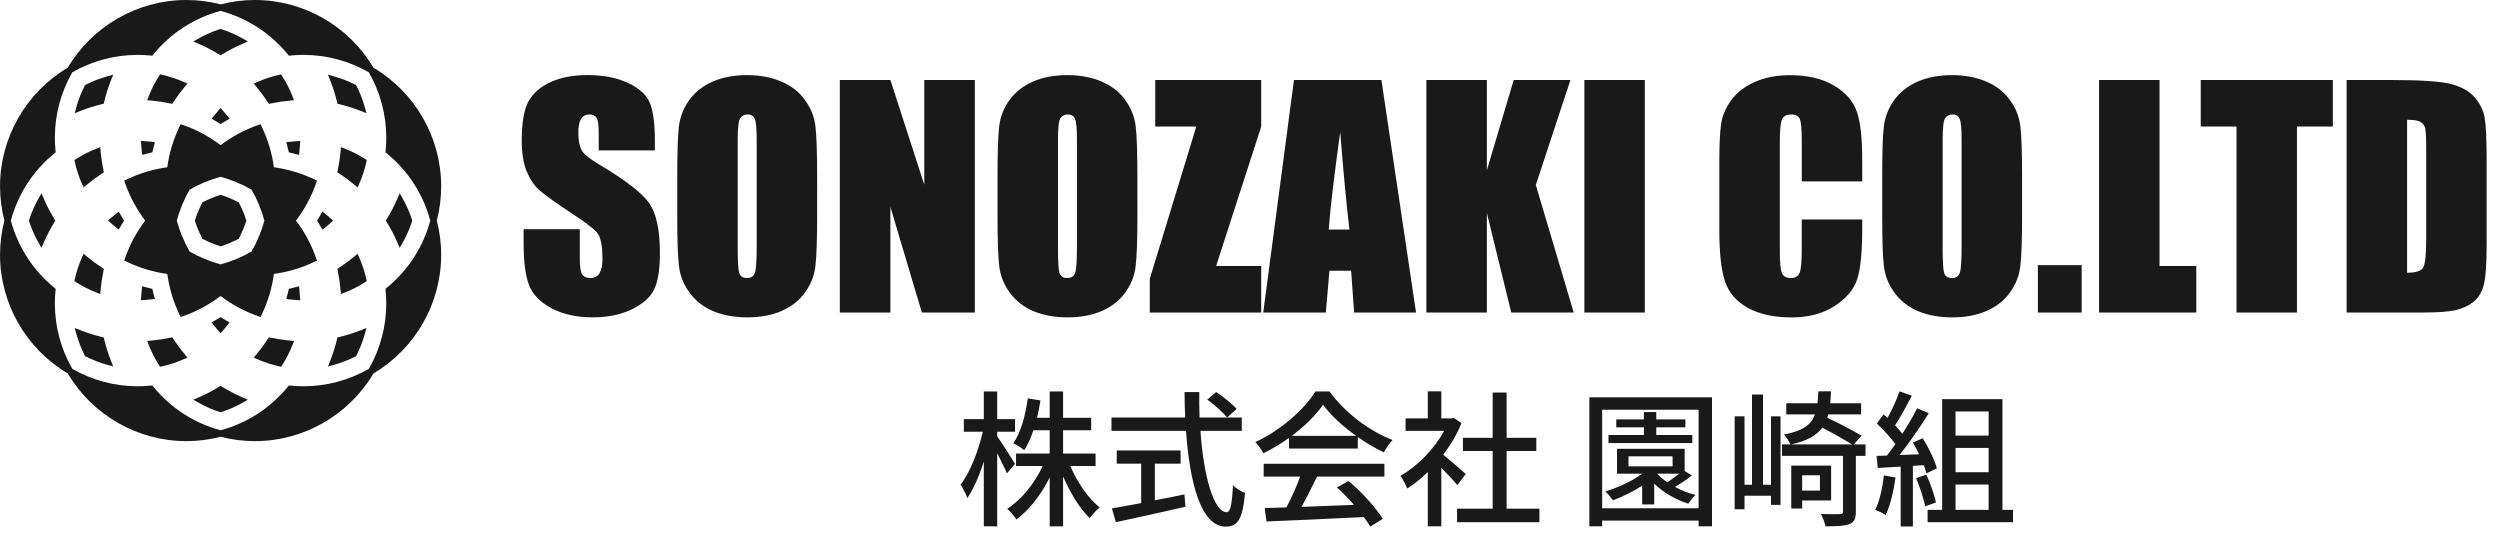
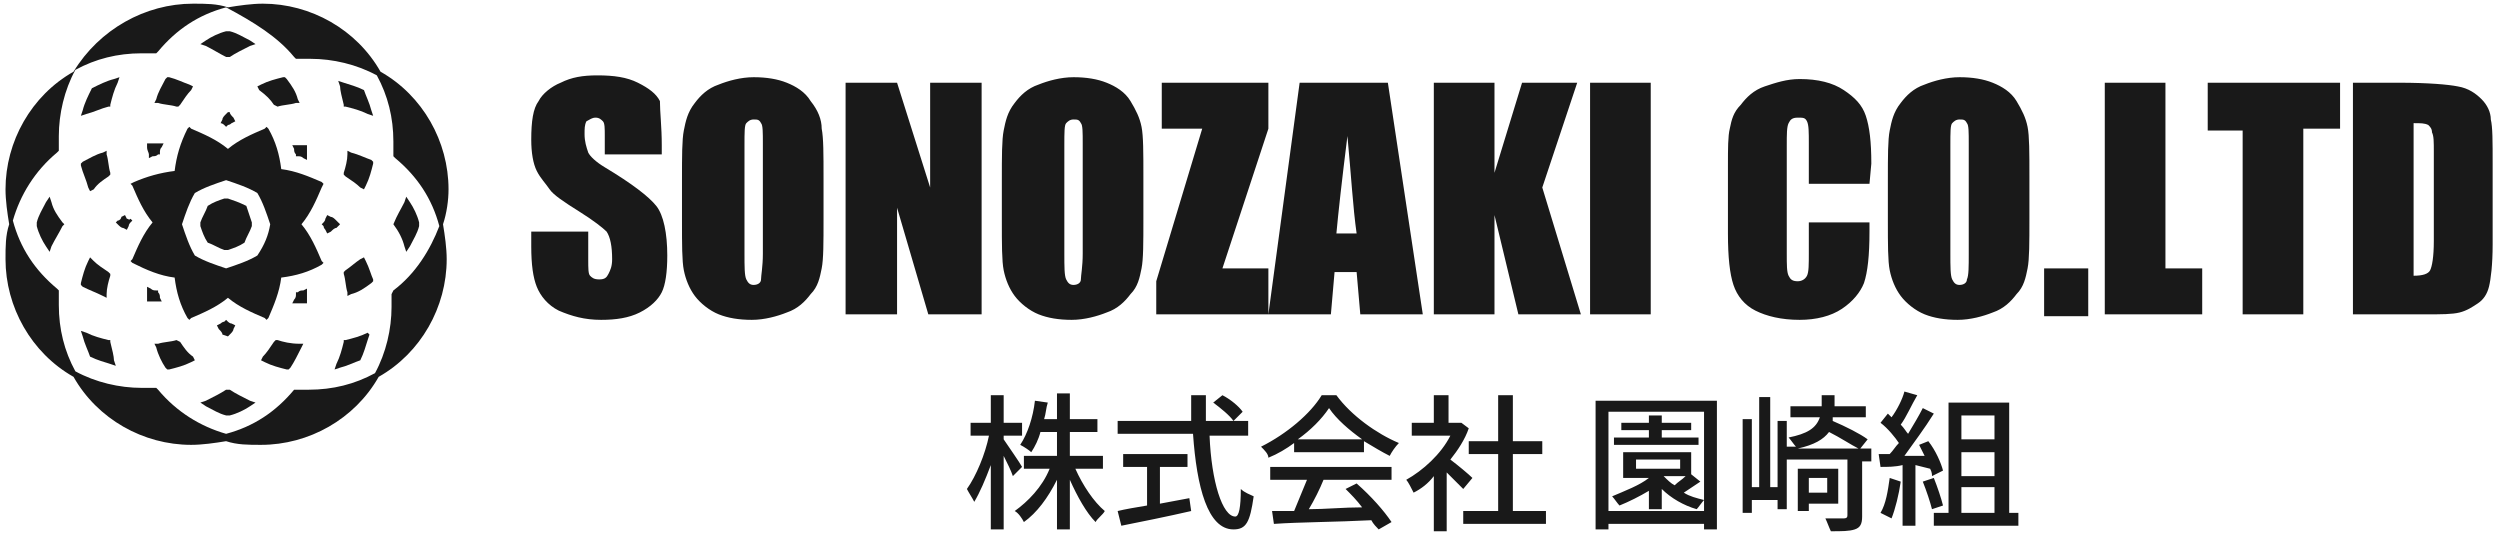
- <svg xmlns="http://www.w3.org/2000/svg" fill="none" height="29" viewBox="0 0 136 29" width="136">
-   <g fill="#191919">
-     <path d="m55.216 25.232c-.144-.24-.752-1.2-.968-1.496v-.248h.968v-.688h-.968v-1.504h-.728v1.504h-1.088v.688h1.032c-.232 1.032-.704 2.24-1.208 2.872.128.2.296.528.368.736.328-.48.648-1.208.896-1.992v3.528h.728v-3.976c.2.4.424.832.528 1.096zm4.384.12v-.68h-1.768v-1.264h1.528v-.68h-1.528v-1.432h-.728v1.432h-.688c.072-.304.136-.616.184-.944l-.688-.112c-.128.928-.376 1.848-.784 2.44.16.08.464.272.592.376.192-.296.36-.664.496-1.08h.888v1.264h-1.832v.68h1.448c-.44.952-1.168 1.848-1.928 2.328.16.136.384.392.496.576.704-.504 1.344-1.344 1.816-2.28v2.656h.728v-2.712c.384.888.912 1.752 1.448 2.272.128-.192.368-.448.544-.584-.616-.496-1.224-1.368-1.6-2.256zm3.224-.128h1.4v-.72h-3.472v.72h1.328v2.144c-.608.112-1.16.216-1.592.288l.216.752c1.024-.224 2.456-.536 3.784-.84l-.056-.672c-.536.112-1.08.224-1.608.32zm2.848-3.488c.392.28.856.696 1.08.976l.52-.464c-.232-.272-.72-.664-1.112-.92zm1.88 1.704v-.728h-2.296c-.016-.448-.024-.92-.016-1.384h-.8c0 .464.016.928.032 1.384h-4.008v.728h4.056c.2 2.88.832 5.208 2.152 5.208.664 0 .928-.392 1.056-1.832-.208-.072-.488-.248-.656-.424-.048 1.04-.144 1.472-.336 1.472-.696 0-1.256-1.904-1.432-4.424zm2.72.272c.712-.536 1.32-1.136 1.704-1.696.424.584 1.08 1.184 1.8 1.696zm-.152.688h3.744v-.624c.464.328.952.608 1.416.832.128-.224.296-.488.472-.672-1.248-.488-2.576-1.464-3.424-2.64h-.768c-.6.976-1.904 2.128-3.272 2.752.16.16.36.44.44.608.48-.232.952-.52 1.392-.832zm-1.376 1.528h1.984c-.192.536-.48 1.176-.744 1.672l-1.184.04.096.728c1.36-.056 3.392-.144 5.296-.24.144.192.264.368.352.52l.68-.424c-.368-.592-1.128-1.44-1.856-2.056l-.64.344c.312.28.632.616.928.952-.976.04-1.968.08-2.856.112.288-.512.584-1.112.848-1.648h3.664v-.696h-6.568zm10.992-.144c-.184-.168-.848-.744-1.224-1.048.4-.528.752-1.112.992-1.72l-.416-.28-.128.024h-.552v-1.472h-.736v1.472h-1.208v.68h2.096c-.544 1-1.464 1.928-2.376 2.448.112.144.296.496.368.688.376-.24.76-.544 1.12-.896v2.952h.736v-3.184c.328.328.688.712.872.944zm2.224 1.888v-3.136h1.616v-.72h-1.616v-2.464h-.76v2.464h-1.616v.72h1.616v3.136h-1.936v.736h4.48v-.736zm10.101-4.008h-1.96v-.416h1.584v-.432h-1.584v-.4h-.672v.4h-1.504v.432h1.504v.416h-1.928v.44h4.56zm-1.904 2.104h1.192c-.2.16-.432.328-.648.472-.208-.144-.4-.304-.544-.464zm-1.568-.944h2.4v.544h-2.4zm3.056.8v-1.208h-3.68v1.352h1.368c-.544.408-1.288.744-2 .968.128.112.328.36.416.48.528-.2 1.088-.472 1.584-.792v1.016h.656v-1.128c.496.48 1.184.88 1.856 1.088.088-.136.264-.368.392-.472-.384-.096-.768-.248-1.12-.44.296-.168.632-.392.92-.624zm-4.488 2.024v-5.36h5.248v5.36zm-.696-6.032v7.016h.696v-.312h5.248v.312h.728v-7.016zm9.88 4.752h-.432v-4.904h-.6v4.904h-.408v-3.72h-.536v5.056h.536v-.736h1.44v.496h.52v-4.816h-.52zm2.664-.512v.832h-.968v-.832zm.608 1.368v-1.896h-2.168v2.336h.592v-.44zm-2.176-3.048c.864-.192 1.376-.48 1.696-.912.568.296 1.224.664 1.608.912zm4.048 0h-.64l.424-.472c-.44-.272-1.232-.68-1.864-.976.016-.064.032-.12.048-.184h1.792v-.608h-1.68c.016-.2.032-.416.04-.648h-.688c-.008.24-.024.456-.048.648h-1.696v.608h1.56c-.208.576-.664.896-1.688 1.096.128.128.288.368.352.536h-.456v.624h3.32v3.016c0 .12-.04.152-.168.152-.136.008-.568.008-1.04-.008.104.184.216.472.256.672.616 0 1.032-.016 1.296-.12.272-.112.352-.304.352-.68v-3.032h.528zm1 1.688c-.08.688-.232 1.392-.472 1.872.152.056.448.192.568.28.248-.512.432-1.288.536-2.04zm2.168-.56c.064.168.112.32.144.448l.568-.272c-.112-.44-.44-1.12-.768-1.64l-.536.232c.12.2.232.416.336.64l-1.064.04c.536-.664 1.136-1.544 1.592-2.272l-.632-.272c-.208.416-.496.912-.808 1.392-.104-.144-.24-.304-.392-.464.288-.432.624-1.064.912-1.608l-.672-.24c-.144.432-.408 1.008-.656 1.448-.072-.064-.144-.128-.216-.192l-.36.496c.352.336.76.768 1.008 1.12-.16.224-.312.432-.464.624l-.56.016.064.656c.368-.024.792-.048 1.248-.072v3.256h.664v-3.296zm-.416.704c.2.488.416 1.12.488 1.536l.592-.208c-.088-.408-.304-1.032-.52-1.512zm2.144.352h1.8v1.376h-1.8zm1.8-3.976v1.312h-1.8v-1.312zm0 3.304h-1.8v-1.32h1.8zm.752 2.048v-6.024h-3.28v6.024h-.792v.672h4.648v-.672z" />
-     <path d="m35.625 8.18h-3.055v-.938c0-.438-.039-.716-.117-.836s-.208-.18-.391-.18c-.198 0-.349.081-.453.242-.099.161-.148.406-.148.734 0 .422.057.74.172.953.109.214.419.471.93.773 1.464.87 2.385 1.583 2.766 2.141s.57 1.456.57 2.695c0 .901-.107 1.565-.32 1.992-.208.427-.615.786-1.219 1.078-.604.286-1.307.43-2.109.43-.88 0-1.633-.167-2.258-.5-.62-.333-1.026-.758-1.219-1.273s-.289-1.247-.289-2.195v-.828h3.055v1.539c0 .474.042.779.125.914.088.135.242.203.461.203s.38-.086.484-.258c.109-.172.164-.427.164-.766 0-.745-.102-1.232-.305-1.461-.208-.229-.721-.612-1.539-1.148-.818-.542-1.359-.935-1.625-1.18s-.487-.583-.664-1.016c-.172-.432-.258-.984-.258-1.656 0-.969.122-1.677.367-2.125.25-.448.651-.797 1.203-1.047.552-.255 1.219-.383 2-.383.854 0 1.581.138 2.18.414.604.276 1.003.625 1.195 1.047.198.417.297 1.128.297 2.133zm8.828 3.578c0 1.271-.031 2.172-.094 2.703-.057.526-.245 1.008-.562 1.445-.312.438-.737.773-1.274 1.008-.536.234-1.161.351-1.875.351-.677 0-1.286-.109-1.828-.328-.536-.224-.969-.557-1.297-1-.328-.443-.523-.924-.586-1.445s-.094-1.432-.094-2.734v-2.164c0-1.271.029-2.169.086-2.695.062-.531.25-1.016.562-1.453.318-.438.745-.773 1.281-1.008.536-.234 1.161-.352 1.875-.352.677 0 1.284.112 1.82.336.542.219.977.549 1.305.992.328.443.523.924.586 1.445.062.521.094 1.432.094 2.734zm-3.289-4.156c0-.589-.034-.964-.102-1.125-.062-.167-.195-.25-.398-.25-.172 0-.305.068-.399.203-.088.13-.133.521-.133 1.172v5.906c0 .734.029 1.188.086 1.359.062.172.203.258.422.258.224 0 .367-.099.43-.297s.094-.669.094-1.414zm11.867-3.25v12.648h-2.883l-1.711-5.75v5.75h-2.75v-12.648h2.75l1.844 5.695v-5.695zm8.844 7.406c0 1.271-.031 2.172-.094 2.703-.057.526-.245 1.008-.562 1.445-.313.438-.737.773-1.274 1.008-.536.234-1.161.351-1.875.351-.677 0-1.286-.109-1.828-.328-.536-.224-.969-.557-1.297-1s-.523-.924-.586-1.445-.094-1.432-.094-2.734v-2.164c0-1.271.029-2.169.086-2.695.062-.531.25-1.016.562-1.453.318-.438.745-.773 1.281-1.008.536-.234 1.161-.352 1.875-.352.677 0 1.284.112 1.82.336.542.219.977.549 1.305.992s.523.924.586 1.445c.063.521.094 1.432.094 2.734zm-3.289-4.156c0-.589-.034-.964-.102-1.125-.062-.167-.195-.25-.399-.25-.172 0-.305.068-.398.203-.088.13-.133.521-.133 1.172v5.906c0 .734.029 1.188.086 1.359.062.172.203.258.422.258.224 0 .367-.099.43-.297s.094-.669.094-1.414zm10.024-3.25v2.531l-2.453 7.586h2.453v2.531h-6.062v-1.836l2.531-8.281h-2.234v-2.531zm6.539 0 1.883 12.648h-3.367l-.164-2.273h-1.18l-.195 2.273h-3.406l1.672-12.648zm-1.742 8.133c-.167-1.432-.333-3.201-.5-5.305-.333 2.417-.542 4.185-.625 5.305zm12.024-8.133-1.883 5.711 2.062 6.938h-3.398l-1.328-5.422v5.422h-3.289v-12.648h3.289v4.914l1.461-4.914zm4.047 0v12.648h-3.289v-12.648zm11.828 5.516h-3.289v-2.203c0-.641-.036-1.039-.109-1.195-.068-.161-.221-.242-.461-.242-.271 0-.443.096-.516.289-.073.193-.109.609-.109 1.25v5.875c0 .615.036 1.016.109 1.203.073.187.237.281.492.281.245 0 .404-.094.476-.281.078-.188.117-.628.117-1.32v-1.586h3.289v.492c0 1.307-.094 2.234-.282 2.781-.182.547-.591 1.026-1.226 1.438-.63.411-1.409.617-2.336.617-.964 0-1.758-.174-2.383-.523-.625-.349-1.039-.831-1.242-1.445-.203-.62-.305-1.55-.305-2.789v-3.695c0-.911.031-1.594.094-2.047.062-.458.247-.898.555-1.32.312-.422.742-.753 1.289-.992.552-.245 1.185-.367 1.898-.367.969 0 1.768.188 2.398.562.63.375 1.044.844 1.242 1.406.198.557.297 1.427.297 2.609zm8.695 1.891c0 1.271-.031 2.172-.094 2.703-.057.526-.245 1.008-.562 1.445-.313.438-.737.773-1.274 1.008-.536.234-1.161.351-1.875.351-.677 0-1.286-.109-1.828-.328-.536-.224-.969-.557-1.297-1s-.523-.924-.586-1.445c-.062-.521-.093-1.432-.093-2.734v-2.164c0-1.271.028-2.169.086-2.695.062-.531.25-1.016.562-1.453.318-.438.745-.773 1.281-1.008.537-.234 1.162-.352 1.875-.352.677 0 1.284.112 1.821.336.541.219.976.549 1.304.992s.524.924.586 1.445c.063.521.094 1.432.094 2.734zm-3.289-4.156c0-.589-.034-.964-.102-1.125-.062-.167-.195-.25-.398-.25-.172 0-.305.068-.399.203-.088.13-.132.521-.132 1.172v5.906c0 .734.028 1.188.086 1.359.062.172.203.258.422.258.223 0 .367-.099.429-.297.063-.198.094-.669.094-1.414zm6.531 6.82v2.578h-2.383v-2.578zm4.235-10.07v10.117h2v2.531h-5.289v-12.648zm9.429 0v2.531h-1.953v10.117h-3.289v-10.117h-1.945v-2.531zm.75 0h2.461c1.589 0 2.662.073 3.219.219.562.146.99.385 1.281.719.292.333.474.706.547 1.117.073.406.109 1.208.109 2.406v4.43c0 1.135-.054 1.896-.164 2.281-.104.38-.289.68-.554.898-.266.213-.594.365-.985.453-.39.083-.979.125-1.765.125h-4.149zm3.289 2.164v8.32c.474 0 .766-.094.875-.281.11-.193.164-.711.164-1.555v-4.914c0-.573-.018-.94-.054-1.102-.037-.161-.12-.279-.25-.352-.131-.078-.375-.117-.735-.117z" />
-     <path d="m11.91 2.956.09.056.09-.056c.345-.213.708-.403 1.079-.563l.316-.137-.3-.17c-.358-.203-.739-.37-1.132-.497l-.053-.017-.053.018c-.393.127-.774.295-1.132.497l-.3.17.316.137c.371.161.734.35 1.079.563z" />
-     <path d="m24 10.13c0-2.637-1.411-5.103-3.683-6.447-1.344-2.273-3.81-3.683-6.447-3.683-.631 0-1.26.08-1.869.237-.61-.157-1.238-.237-1.869-.237-2.637 0-5.103 1.411-6.447 3.683-2.273 1.344-3.683 3.81-3.683 6.447 0 .631.08 1.26.237 1.869-.157.61-.237 1.238-.237 1.869 0 2.637 1.411 5.103 3.683 6.447 1.344 2.273 3.81 3.683 6.447 3.683.631 0 1.26-.08 1.869-.237.61.157 1.238.237 1.869.237 2.637 0 5.103-1.411 6.447-3.683 2.273-1.344 3.683-3.81 3.683-6.447 0-.631-.08-1.26-.237-1.869.157-.61.237-1.238.237-1.869zm-2.96 5.526-.071.059.009.091c.023.237.035.475.035.707 0 1.247-.328 2.474-.948 3.552-1.079.62-2.306.948-3.553.948-.232 0-.469-.012-.707-.035l-.091-.009-.058.071c-.952 1.161-2.216 1.979-3.657 2.368-1.441-.39-2.705-1.207-3.657-2.368l-.058-.071-.091.009c-.237.023-.475.035-.707.035-1.247 0-2.474-.328-3.553-.948-.62-1.079-.948-2.306-.948-3.552 0-.232.012-.47.035-.707l.009-.091-.071-.059c-1.161-.952-1.979-2.216-2.368-3.657.389-1.441 1.207-2.705 2.368-3.657l.071-.058-.009-.091c-.023-.237-.035-.475-.035-.707 0-1.247.328-2.474.948-3.552 1.079-.62 2.306-.948 3.553-.948.232 0 .469.012.707.035l.091.009.058-.071c.952-1.161 2.216-1.979 3.657-2.368 1.441.39 2.705 1.207 3.657 2.368l.058.071.091-.009c.237-.023.475-.035.707-.035 1.247 0 2.474.328 3.553.948.62 1.079.948 2.306.948 3.552 0 .232-.012.47-.035.707l-.009.091.071.058c1.161.952 1.979 2.216 2.368 3.657-.389 1.441-1.207 2.704-2.368 3.657z" />
-     <path d="m18.332 5.541.024.103.103.025c.393.093.782.215 1.157.363l.32.127-.092-.332c-.11-.397-.261-.783-.447-1.149l-.025-.05-.05-.025c-.366-.186-.752-.336-1.149-.447l-.332-.092.127.32c.148.375.271.765.363 1.157z" />
-     <path d="m14.565 5.553.064.099.115-.025c.336-.072.68-.124 1.023-.154l.227-.02-.083-.213c-.147-.38-.334-.747-.554-1.091l-.064-.101-.117.026c-.399.088-.791.216-1.165.382l-.209.092.147.175c.221.264.428.544.615.831z" />
-     <path d="m20.988 12.0.056.09c.213.344.402.707.563 1.078l.137.316.17-.3c.202-.358.37-.739.497-1.132l.017-.053-.017-.053c-.127-.393-.295-.774-.497-1.132l-.17-.3-.137.316c-.161.371-.35.734-.563 1.078z" />
-     <path d="m18.76 8.088-.212-.083-.02.227c-.03.343-.082.687-.154 1.023l-.025.116.099.064c.287.187.567.394.831.615l.175.146.092-.208c.165-.374.294-.766.381-1.165l.026-.117-.101-.065c-.344-.22-.711-.406-1.091-.554z" />
-     <path d="m15.572 7.736.052.191c.023.085.044.171.065.257l.024.104.103.024c.086.02.172.042.257.065l.191.052.024-.197c.015-.122.026-.247.034-.371l.011-.193-.193.012c-.125.007-.25.019-.372.034z" />
-     <path d="m18.459 18.332-.103.025-.024.103c-.093.393-.215.782-.363 1.157l-.127.32.332-.092c.397-.11.783-.261 1.149-.447l.05-.025.025-.05c.186-.366.336-.752.447-1.149l.092-.332-.32.127c-.375.148-.764.271-1.157.363z" />
-     <path d="m19.545 14.011-.092-.208-.175.147c-.264.221-.544.428-.831.615l-.099.064.025.116c.072.336.124.68.154 1.023l.02.227.212-.083c.38-.147.747-.334 1.091-.554l.101-.065-.026-.117c-.088-.399-.216-.791-.382-1.165z" />
-     <path d="m18.124 12-.144-.128c-.092-.082-.188-.162-.285-.238l-.156-.122-.099.172c-.044.076-.089.152-.135.227l-.056.09.056.09c.046.075.091.151.135.227l.099.172.156-.122c.097-.076.193-.156.285-.238z" />
-     <path d="m17.245 9.827-.139-.066c-.694-.333-1.435-.556-2.205-.662-.106-.77-.328-1.511-.661-2.205l-.067-.139-.145.051c-.728.256-1.41.623-2.028 1.091-.618-.468-1.3-.835-2.028-1.091l-.145-.051-.066.139c-.333.694-.555 1.435-.661 2.205-.77.106-1.511.329-2.205.662l-.139.066.051.145c.256.728.623 1.41 1.091 2.029-.468.618-.835 1.3-1.091 2.029l-.051.145.139.066c.694.333 1.435.556 2.205.661.106.77.328 1.511.661 2.205l.066.139.145-.051c.728-.256 1.41-.623 2.028-1.091.618.468 1.3.835 2.028 1.091l.145.051.067-.139c.333-.694.555-1.435.661-2.205.77-.106 1.511-.329 2.205-.661l.139-.066-.051-.145c-.256-.728-.623-1.41-1.091-2.029.468-.618.835-1.3 1.091-2.029zm-3.561 3.857c-.531.305-1.098.54-1.684.699-.586-.159-1.153-.394-1.684-.699-.305-.531-.541-1.098-.699-1.684.159-.586.394-1.153.699-1.684.531-.305 1.098-.54 1.684-.699.586.159 1.153.394 1.684.699.305.531.541 1.098.699 1.684-.159.586-.394 1.153-.699 1.684z" />
-     <path d="m12.09 21.044-.09-.056-.09.056c-.345.213-.708.403-1.079.563l-.316.137.3.17c.358.203.739.37 1.132.497l.053.018.053-.018c.393-.127.774-.295 1.132-.497l.3-.17-.316-.137c-.371-.161-.734-.35-1.079-.563z" />
-     <path d="m14.744 18.373-.115-.025-.064.099c-.187.288-.394.567-.615.831l-.147.174.209.092c.374.166.766.294 1.165.382l.117.026.064-.101c.22-.344.407-.711.554-1.091l.083-.213-.227-.02c-.343-.03-.687-.082-1.023-.154z" />
-     <path d="m16.288 15.769-.024-.197-.191.052c-.085.023-.171.045-.257.065l-.103.025-.024.103c-.02.086-.042.172-.065.257l-.052.191.196.024c.122.015.247.026.372.034l.193.012-.011-.193c-.008-.125-.019-.25-.034-.371z" />
-     <path d="m5.668 18.459-.024-.103-.103-.025c-.393-.093-.782-.215-1.157-.363l-.32-.127.092.332c.11.396.26.783.447 1.149l.025.05.05.025c.366.186.752.336 1.149.447l.332.092-.127-.32c-.148-.375-.271-.764-.363-1.157z" />
-     <path d="m9.436 18.447-.064-.099-.115.025c-.336.072-.681.124-1.023.154l-.227.02.082.213c.147.38.334.747.554 1.091l.064.101.117-.026c.399-.088.791-.216 1.165-.382l.209-.092-.147-.175c-.221-.264-.428-.543-.615-.831z" />
-     <path d="m12 18.125.128-.145c.082-.092.162-.188.238-.285l.122-.155-.172-.099c-.077-.044-.152-.089-.227-.136l-.09-.056-.09.056c-.075.046-.15.092-.227.136l-.172.099.122.155c.076.097.156.193.238.285z" />
-     <path d="m5.541 5.668.103-.025.024-.103c.093-.393.215-.782.363-1.157l.127-.32-.332.092c-.397.11-.783.261-1.149.447l-.05.025-.025.05c-.186.366-.336.752-.447 1.149l-.092.332.32-.127c.375-.148.764-.271 1.157-.363z" />
-     <path d="m9.256 5.627.115.025.064-.099c.187-.288.394-.567.615-.831l.147-.175-.209-.092c-.374-.166-.766-.294-1.165-.382l-.117-.026-.064.101c-.22.344-.407.711-.554 1.091l-.082.213.227.02c.343.03.687.082 1.023.154z" />
-     <path d="m12 5.875-.128.145c-.082.092-.162.188-.238.285l-.122.155.172.099c.076.044.152.089.227.136l.09.056.09-.056c.075-.046.151-.092.227-.136l.172-.099-.122-.155c-.076-.097-.156-.193-.238-.285z" />
-     <path d="m2.393 10.831-.137-.316-.17.3c-.202.358-.37.739-.497 1.132l-.017.053.017.053c.127.393.295.774.497 1.132l.17.3.137-.316c.161-.371.35-.734.563-1.078l.056-.09-.056-.09c-.213-.344-.402-.707-.563-1.078z" />
-     <path d="m4.455 9.989.092.208.175-.146c.264-.221.544-.428.831-.615l.099-.064-.025-.116c-.072-.336-.124-.68-.154-1.023l-.02-.227-.213.083c-.38.147-.747.334-1.091.554l-.101.065.026.117c.088.399.216.791.381 1.165z" />
-     <path d="m7.712 8.231.024.197.191-.052c.085-.023.171-.045.257-.065l.103-.024.024-.104c.02-.086.042-.172.065-.257l.052-.191-.196-.024c-.122-.015-.247-.026-.372-.034l-.193-.012.012.193c.008.125.019.25.033.371z" />
-     <path d="m5.24 15.912.213.083.02-.227c.03-.343.082-.687.154-1.023l.025-.116-.099-.064c-.287-.187-.567-.394-.831-.615l-.175-.147-.092.208c-.165.374-.294.766-.381 1.165l-.026.117.101.065c.344.22.711.406 1.091.554z" />
-     <path d="m6.559 11.683-.099-.172-.156.122c-.097.076-.193.156-.285.238l-.144.128.144.128c.092.082.188.162.285.238l.156.122.099-.172c.044-.076.089-.152.135-.227l.056-.09-.056-.09c-.046-.075-.091-.151-.135-.227z" />
-     <path d="m8.428 16.264-.052-.191c-.023-.085-.044-.171-.065-.257l-.024-.103-.103-.025c-.086-.02-.172-.042-.257-.065l-.191-.052-.024.197c-.015.122-.026.247-.033.371l-.012.193.193-.012c.125-.008.25-.019.372-.034z" />
-     <path d="m13.015 11.059-.025-.05-.05-.025c-.286-.146-.585-.27-.887-.369l-.053-.018-.053.018c-.303.099-.601.223-.887.369l-.05.025-.025.05c-.146.286-.27.584-.369.887l-.017.053.017.053c.099.303.223.602.369.888l.025.05.05.025c.286.146.584.27.887.369l.053.018.053-.018c.303-.099.601-.223.887-.369l.05-.025.025-.05c.146-.286.27-.585.369-.888l.017-.053-.017-.053c-.099-.303-.223-.601-.369-.887z" />
+ <svg xmlns="http://www.w3.org/2000/svg" version="1.1" id="レイヤー_1" x="0px" y="0px" viewBox="0 0 136 29" style="enable-background:new 0 0 136 29;" xml:space="preserve">
+   <style type="text/css">
+ 	.st0{fill:#191919;}
+ </style>
+   <g>
+     <path class="st0" d="M55.6,25.4c-0.1-0.2-0.8-1.2-1-1.5v-0.2h1V23h-1v-1.5h-0.7V23h-1.1v0.7h1c-0.2,1-0.7,2.2-1.2,2.9   c0.1,0.2,0.3,0.5,0.4,0.7c0.3-0.5,0.6-1.2,0.9-2v3.5h0.7v-4c0.2,0.4,0.4,0.8,0.5,1.1L55.6,25.4z M60,25.5v-0.7h-1.8v-1.3h1.5v-0.7   h-1.5v-1.4h-0.7v1.4h-0.7c0.1-0.3,0.1-0.6,0.2-0.9l-0.7-0.1c-0.1,0.9-0.4,1.8-0.8,2.4c0.2,0.1,0.5,0.3,0.6,0.4   c0.2-0.3,0.4-0.7,0.5-1.1h0.9v1.3h-1.8v0.7h1.4c-0.4,1-1.2,1.8-1.9,2.3c0.2,0.1,0.4,0.4,0.5,0.6c0.7-0.5,1.3-1.3,1.8-2.3v2.7h0.7   v-2.7c0.4,0.9,0.9,1.8,1.4,2.3c0.1-0.2,0.4-0.4,0.5-0.6c-0.6-0.5-1.2-1.4-1.6-2.3L60,25.5z M63.2,25.4h1.4v-0.7h-3.5v0.7h1.3v2.1   c-0.6,0.1-1.2,0.2-1.6,0.3l0.2,0.8c1-0.2,2.5-0.5,3.8-0.8l-0.1-0.7c-0.5,0.1-1.1,0.2-1.6,0.3V25.4z M66,21.9c0.4,0.3,0.9,0.7,1.1,1   l0.5-0.5c-0.2-0.3-0.7-0.7-1.1-0.9L66,21.9z M67.9,23.6v-0.7h-2.3c0-0.4,0-0.9,0-1.4h-0.8c0,0.5,0,0.9,0,1.4h-4v0.7h4.1   c0.2,2.9,0.8,5.2,2.2,5.2c0.7,0,0.9-0.4,1.1-1.8c-0.2-0.1-0.5-0.2-0.7-0.4c0,1-0.1,1.5-0.3,1.5c-0.7,0-1.3-1.9-1.4-4.4H67.9z    M70.6,23.9c0.7-0.5,1.3-1.1,1.7-1.7c0.4,0.6,1.1,1.2,1.8,1.7H70.6z M70.5,24.6h3.7V24c0.5,0.3,1,0.6,1.4,0.8   c0.1-0.2,0.3-0.5,0.5-0.7c-1.2-0.5-2.6-1.5-3.4-2.6h-0.8c-0.6,1-1.9,2.1-3.3,2.8c0.2,0.2,0.4,0.4,0.4,0.6c0.5-0.2,1-0.5,1.4-0.8   V24.6z M69.1,26.1h2c-0.2,0.5-0.5,1.2-0.7,1.7l-1.2,0l0.1,0.7c1.4-0.1,3.4-0.1,5.3-0.2c0.1,0.2,0.3,0.4,0.4,0.5l0.7-0.4   c-0.4-0.6-1.1-1.4-1.9-2.1l-0.6,0.3c0.3,0.3,0.6,0.6,0.9,1c-1,0-2,0.1-2.9,0.1c0.3-0.5,0.6-1.1,0.8-1.6h3.7v-0.7h-6.6L69.1,26.1z    M80.1,26c-0.2-0.2-0.8-0.7-1.2-1c0.4-0.5,0.8-1.1,1-1.7l-0.4-0.3l-0.1,0h-0.6v-1.5H78v1.5h-1.2v0.7h2.1c-0.5,1-1.5,1.9-2.4,2.4   c0.1,0.1,0.3,0.5,0.4,0.7c0.4-0.2,0.8-0.5,1.1-0.9v3h0.7v-3.2c0.3,0.3,0.7,0.7,0.9,0.9L80.1,26z M82.3,27.8v-3.1h1.6V24h-1.6v-2.5   h-0.8V24h-1.6v0.7h1.6v3.1h-1.9v0.7h4.5v-0.7H82.3z M92.4,23.8h-2v-0.4H92V23h-1.6v-0.4h-0.7V23h-1.5v0.4h1.5v0.4h-1.9v0.4h4.6   V23.8z M90.5,25.9h1.2c-0.2,0.2-0.4,0.3-0.6,0.5C90.9,26.3,90.7,26.1,90.5,25.9L90.5,25.9z M89,25h2.4v0.5H89V25z M92,25.8v-1.2   h-3.7v1.4h1.4c-0.5,0.4-1.3,0.7-2,1c0.1,0.1,0.3,0.4,0.4,0.5c0.5-0.2,1.1-0.5,1.6-0.8v1h0.7v-1.1c0.5,0.5,1.2,0.9,1.9,1.1   c0.1-0.1,0.3-0.4,0.4-0.5c-0.4-0.1-0.8-0.2-1.1-0.4c0.3-0.2,0.6-0.4,0.9-0.6L92,25.8z M87.5,27.8v-5.4h5.2v5.4H87.5z M86.8,21.8v7   h0.7v-0.3h5.2v0.3h0.7v-7H86.8z M96.7,26.5h-0.4v-4.9h-0.6v4.9h-0.4v-3.7h-0.5v5.1h0.5v-0.7h1.4v0.5h0.5v-4.8h-0.5L96.7,26.5z    M99.4,26v0.8h-1V26H99.4z M100,27.4v-1.9h-2.2v2.3h0.6v-0.4H100z M97.8,24.4c0.9-0.2,1.4-0.5,1.7-0.9c0.6,0.3,1.2,0.7,1.6,0.9   H97.8z M101.8,24.4h-0.6l0.4-0.5c-0.4-0.3-1.2-0.7-1.9-1c0-0.1,0-0.1,0-0.2h1.8v-0.6h-1.7c0-0.2,0-0.4,0-0.6h-0.7   c0,0.2,0,0.5,0,0.6h-1.7v0.6h1.6c-0.2,0.6-0.7,0.9-1.7,1.1c0.1,0.1,0.3,0.4,0.4,0.5h-0.5V25h3.3v3c0,0.1,0,0.2-0.2,0.2   c-0.1,0-0.6,0-1,0c0.1,0.2,0.2,0.5,0.3,0.7c0.6,0,1,0,1.3-0.1c0.3-0.1,0.4-0.3,0.4-0.7v-3h0.5L101.8,24.4z M102.8,26   c-0.1,0.7-0.2,1.4-0.5,1.9c0.2,0.1,0.4,0.2,0.6,0.3c0.2-0.5,0.4-1.3,0.5-2L102.8,26z M105,25.5c0.1,0.2,0.1,0.3,0.1,0.4l0.6-0.3   c-0.1-0.4-0.4-1.1-0.8-1.6l-0.5,0.2c0.1,0.2,0.2,0.4,0.3,0.6l-1.1,0c0.5-0.7,1.1-1.5,1.6-2.3l-0.6-0.3c-0.2,0.4-0.5,0.9-0.8,1.4   c-0.1-0.1-0.2-0.3-0.4-0.5c0.3-0.4,0.6-1.1,0.9-1.6l-0.7-0.2c-0.1,0.4-0.4,1-0.7,1.4c-0.1-0.1-0.1-0.1-0.2-0.2l-0.4,0.5   c0.4,0.3,0.8,0.8,1,1.1c-0.2,0.2-0.3,0.4-0.5,0.6l-0.6,0l0.1,0.7c0.4,0,0.8,0,1.2-0.1v3.3h0.7v-3.3L105,25.5z M104.6,26.2   c0.2,0.5,0.4,1.1,0.5,1.5l0.6-0.2c-0.1-0.4-0.3-1-0.5-1.5L104.6,26.2z M106.7,26.5h1.8v1.4h-1.8V26.5z M108.5,22.6v1.3h-1.8v-1.3   H108.5z M108.5,25.9h-1.8v-1.3h1.8V25.9z M109.3,27.9v-6H106v6h-0.8v0.7h4.6v-0.7H109.3z" />
+     <path class="st0" d="M36,8.4h-3.1V7.4c0-0.4,0-0.7-0.1-0.8s-0.2-0.2-0.4-0.2c-0.2,0-0.3,0.1-0.5,0.2c-0.1,0.2-0.1,0.4-0.1,0.7   c0,0.4,0.1,0.7,0.2,1c0.1,0.2,0.4,0.5,0.9,0.8c1.5,0.9,2.4,1.6,2.8,2.1s0.6,1.5,0.6,2.7c0,0.9-0.1,1.6-0.3,2   c-0.2,0.4-0.6,0.8-1.2,1.1c-0.6,0.3-1.3,0.4-2.1,0.4c-0.9,0-1.6-0.2-2.3-0.5c-0.6-0.3-1-0.8-1.2-1.3s-0.3-1.2-0.3-2.2v-0.8h3.1v1.5   c0,0.5,0,0.8,0.1,0.9c0.1,0.1,0.2,0.2,0.5,0.2s0.4-0.1,0.5-0.3c0.1-0.2,0.2-0.4,0.2-0.8c0-0.7-0.1-1.2-0.3-1.5   c-0.2-0.2-0.7-0.6-1.5-1.1c-0.8-0.5-1.4-0.9-1.6-1.2s-0.5-0.6-0.7-1c-0.2-0.4-0.3-1-0.3-1.7c0-1,0.1-1.7,0.4-2.1   c0.2-0.4,0.7-0.8,1.2-1c0.6-0.3,1.2-0.4,2-0.4c0.9,0,1.6,0.1,2.2,0.4c0.6,0.3,1,0.6,1.2,1C35.9,6.1,36,6.9,36,7.9L36,8.4z    M44.8,11.9c0,1.3,0,2.2-0.1,2.7c-0.1,0.5-0.2,1-0.6,1.4c-0.3,0.4-0.7,0.8-1.3,1c-0.5,0.2-1.2,0.4-1.9,0.4c-0.7,0-1.3-0.1-1.8-0.3   c-0.5-0.2-1-0.6-1.3-1c-0.3-0.4-0.5-0.9-0.6-1.4s-0.1-1.4-0.1-2.7V9.8c0-1.3,0-2.2,0.1-2.7c0.1-0.5,0.2-1,0.6-1.5   c0.3-0.4,0.7-0.8,1.3-1c0.5-0.2,1.2-0.4,1.9-0.4c0.7,0,1.3,0.1,1.8,0.3c0.5,0.2,1,0.5,1.3,1C44.5,6,44.7,6.5,44.7,7   c0.1,0.5,0.1,1.4,0.1,2.7V11.9z M41.5,7.8c0-0.6,0-1-0.1-1.1c-0.1-0.2-0.2-0.2-0.4-0.2c-0.2,0-0.3,0.1-0.4,0.2   c-0.1,0.1-0.1,0.5-0.1,1.2v5.9c0,0.7,0,1.2,0.1,1.4c0.1,0.2,0.2,0.3,0.4,0.3c0.2,0,0.4-0.1,0.4-0.3s0.1-0.7,0.1-1.4L41.5,7.8z    M53.4,4.5v12.6h-2.9l-1.7-5.8v5.8h-2.8V4.5h2.8l1.8,5.7V4.5L53.4,4.5z M62.2,11.9c0,1.3,0,2.2-0.1,2.7c-0.1,0.5-0.2,1-0.6,1.4   c-0.3,0.4-0.7,0.8-1.3,1c-0.5,0.2-1.2,0.4-1.9,0.4c-0.7,0-1.3-0.1-1.8-0.3c-0.5-0.2-1-0.6-1.3-1s-0.5-0.9-0.6-1.4s-0.1-1.4-0.1-2.7   V9.8c0-1.3,0-2.2,0.1-2.7c0.1-0.5,0.2-1,0.6-1.5c0.3-0.4,0.7-0.8,1.3-1c0.5-0.2,1.2-0.4,1.9-0.4c0.7,0,1.3,0.1,1.8,0.3   c0.5,0.2,1,0.5,1.3,1s0.5,0.9,0.6,1.4c0.1,0.5,0.1,1.4,0.1,2.7V11.9z M58.9,7.8c0-0.6,0-1-0.1-1.1c-0.1-0.2-0.2-0.2-0.4-0.2   c-0.2,0-0.3,0.1-0.4,0.2c-0.1,0.1-0.1,0.5-0.1,1.2v5.9c0,0.7,0,1.2,0.1,1.4c0.1,0.2,0.2,0.3,0.4,0.3c0.2,0,0.4-0.1,0.4-0.3   s0.1-0.7,0.1-1.4V7.8z M69,4.5v2.5l-2.5,7.6H69v2.5h-6.1v-1.8l2.5-8.3h-2.2V4.5L69,4.5z M75.5,4.5l1.9,12.6H74l-0.2-2.3h-1.2   l-0.2,2.3h-3.4l1.7-12.6L75.5,4.5z M73.8,12.7c-0.2-1.4-0.3-3.2-0.5-5.3c-0.3,2.4-0.5,4.2-0.6,5.3H73.8z M85.8,4.5l-1.9,5.7   l2.1,6.9h-3.4l-1.3-5.4v5.4H78V4.5h3.3v4.9l1.5-4.9L85.8,4.5z M89.8,4.5v12.6h-3.3V4.5H89.8z M101.7,10h-3.3V7.8c0-0.6,0-1-0.1-1.2   c-0.1-0.2-0.2-0.2-0.5-0.2c-0.3,0-0.4,0.1-0.5,0.3c-0.1,0.2-0.1,0.6-0.1,1.2v5.9c0,0.6,0,1,0.1,1.2c0.1,0.2,0.2,0.3,0.5,0.3   c0.2,0,0.4-0.1,0.5-0.3c0.1-0.2,0.1-0.6,0.1-1.3v-1.6h3.3v0.5c0,1.3-0.1,2.2-0.3,2.8c-0.2,0.5-0.6,1-1.2,1.4   c-0.6,0.4-1.4,0.6-2.3,0.6c-1,0-1.8-0.2-2.4-0.5c-0.6-0.3-1-0.8-1.2-1.4c-0.2-0.6-0.3-1.5-0.3-2.8V9c0-0.9,0-1.6,0.1-2   c0.1-0.5,0.2-0.9,0.6-1.3c0.3-0.4,0.7-0.8,1.3-1c0.6-0.2,1.2-0.4,1.9-0.4c1,0,1.8,0.2,2.4,0.6c0.6,0.4,1,0.8,1.2,1.4   c0.2,0.6,0.3,1.4,0.3,2.6L101.7,10z M110.4,11.9c0,1.3,0,2.2-0.1,2.7c-0.1,0.5-0.2,1-0.6,1.4c-0.3,0.4-0.7,0.8-1.3,1   c-0.5,0.2-1.2,0.4-1.9,0.4c-0.7,0-1.3-0.1-1.8-0.3c-0.5-0.2-1-0.6-1.3-1s-0.5-0.9-0.6-1.4c-0.1-0.5-0.1-1.4-0.1-2.7V9.8   c0-1.3,0-2.2,0.1-2.7c0.1-0.5,0.2-1,0.6-1.5c0.3-0.4,0.7-0.8,1.3-1c0.5-0.2,1.2-0.4,1.9-0.4c0.7,0,1.3,0.1,1.8,0.3   c0.5,0.2,1,0.5,1.3,1s0.5,0.9,0.6,1.4c0.1,0.5,0.1,1.4,0.1,2.7L110.4,11.9z M107.1,7.8c0-0.6,0-1-0.1-1.1c-0.1-0.2-0.2-0.2-0.4-0.2   c-0.2,0-0.3,0.1-0.4,0.2c-0.1,0.1-0.1,0.5-0.1,1.2v5.9c0,0.7,0,1.2,0.1,1.4c0.1,0.2,0.2,0.3,0.4,0.3c0.2,0,0.4-0.1,0.4-0.3   c0.1-0.2,0.1-0.7,0.1-1.4L107.1,7.8z M113.6,14.6v2.6h-2.4v-2.6H113.6z M117.8,4.5v10.1h2v2.5h-5.3V4.5H117.8z M127.3,4.5v2.5h-2   v10.1H122V7.1h-1.9V4.5H127.3z M128,4.5h2.5c1.6,0,2.7,0.1,3.2,0.2c0.6,0.1,1,0.4,1.3,0.7c0.3,0.3,0.5,0.7,0.5,1.1   c0.1,0.4,0.1,1.2,0.1,2.4v4.4c0,1.1-0.1,1.9-0.2,2.3c-0.1,0.4-0.3,0.7-0.6,0.9c-0.3,0.2-0.6,0.4-1,0.5c-0.4,0.1-1,0.1-1.8,0.1H128   L128,4.5z M131.3,6.7V15c0.5,0,0.8-0.1,0.9-0.3c0.1-0.2,0.2-0.7,0.2-1.6V8.3c0-0.6,0-0.9-0.1-1.1c0-0.2-0.1-0.3-0.2-0.4   C131.9,6.7,131.7,6.7,131.3,6.7z" />
+     <path class="st0" d="M12.3,3.1L12.3,3.1h0.2c0.3-0.2,0.7-0.4,1.1-0.6l0.3-0.1l-0.3-0.2c-0.4-0.2-0.7-0.4-1.1-0.5l-0.1,0l-0.1,0   c-0.4,0.1-0.8,0.3-1.1,0.5l-0.3,0.2l0.3,0.1C11.6,2.7,11.9,2.9,12.3,3.1z" />
+     <path class="st0" d="M24.4,10.3c0-2.6-1.4-5.1-3.7-6.4c-1.3-2.3-3.8-3.7-6.4-3.7c-0.6,0-1.3,0.1-1.9,0.2c-0.6-0.2-1.2-0.2-1.9-0.2   C7.9,0.2,5.4,1.6,4,3.9c-2.3,1.3-3.7,3.8-3.7,6.4c0,0.6,0.1,1.3,0.2,1.9c-0.2,0.6-0.2,1.2-0.2,1.9c0,2.6,1.4,5.1,3.7,6.4   c1.3,2.3,3.8,3.7,6.4,3.7c0.6,0,1.3-0.1,1.9-0.2c0.6,0.2,1.2,0.2,1.9,0.2c2.6,0,5.1-1.4,6.4-3.7c2.3-1.3,3.7-3.8,3.7-6.4   c0-0.6-0.1-1.3-0.2-1.9C24.3,11.6,24.4,10.9,24.4,10.3z M21.4,15.8L21.4,15.8L21.3,16c0,0.2,0,0.5,0,0.7c0,1.2-0.3,2.5-0.9,3.6   c-1.1,0.6-2.3,0.9-3.6,0.9c-0.2,0-0.5,0-0.7,0l-0.1,0L16,21.2c-1,1.2-2.2,2-3.7,2.4c-1.4-0.4-2.7-1.2-3.7-2.4l-0.1-0.1l-0.1,0   c-0.2,0-0.5,0-0.7,0c-1.2,0-2.5-0.3-3.6-0.9c-0.6-1.1-0.9-2.3-0.9-3.6c0-0.2,0-0.5,0-0.7l0-0.1l-0.1-0.1c-1.2-1-2-2.2-2.4-3.7   c0.4-1.4,1.2-2.7,2.4-3.7l0.1-0.1l0-0.1c0-0.2,0-0.5,0-0.7c0-1.2,0.3-2.5,0.9-3.6c1.1-0.6,2.3-0.9,3.6-0.9c0.2,0,0.5,0,0.7,0l0.1,0   l0.1-0.1c1-1.2,2.2-2,3.7-2.4C13.8,1.2,15.1,2,16,3.1l0.1,0.1l0.1,0c0.2,0,0.5,0,0.7,0c1.2,0,2.5,0.3,3.6,0.9   c0.6,1.1,0.9,2.3,0.9,3.6c0,0.2,0,0.5,0,0.7l0,0.1l0.1,0.1c1.2,1,2,2.2,2.4,3.7C23.4,13.6,22.6,14.9,21.4,15.8z" />
+     <path class="st0" d="M18.7,5.7l0,0.1l0.1,0c0.4,0.1,0.8,0.2,1.2,0.4l0.3,0.1L20.2,6c-0.1-0.4-0.3-0.8-0.4-1.1l0,0l0,0   c-0.4-0.2-0.8-0.3-1.1-0.4l-0.3-0.1l0.1,0.3C18.5,4.9,18.6,5.3,18.7,5.7z" />
+     <path class="st0" d="M14.9,5.7L14.9,5.7l0.2,0.1c0.3-0.1,0.7-0.1,1-0.2l0.2,0l-0.1-0.2c-0.1-0.4-0.3-0.7-0.6-1.1l-0.1-0.1l-0.1,0   c-0.4,0.1-0.8,0.2-1.2,0.4l-0.2,0.1l0.1,0.2C14.5,5.2,14.7,5.4,14.9,5.7z" />
+     <path class="st0" d="M21.4,12.2L21.4,12.2c0.3,0.4,0.5,0.8,0.6,1.2l0.1,0.3l0.2-0.3c0.2-0.4,0.4-0.7,0.5-1.1l0-0.1l0-0.1   c-0.1-0.4-0.3-0.8-0.5-1.1l-0.2-0.3L22,11C21.8,11.4,21.6,11.7,21.4,12.2L21.4,12.2z" />
+     <path class="st0" d="M19.1,8.3l-0.2-0.1l0,0.2c0,0.3-0.1,0.7-0.2,1l0,0.1l0.1,0.1c0.3,0.2,0.6,0.4,0.8,0.6l0.2,0.1l0.1-0.2   c0.2-0.4,0.3-0.8,0.4-1.2l0-0.1l-0.1-0.1C19.9,8.6,19.5,8.4,19.1,8.3z" />
+     <path class="st0" d="M15.9,7.9L16,8.1c0,0.1,0,0.2,0.1,0.3l0,0.1l0.1,0c0.1,0,0.2,0,0.3,0.1l0.2,0.1l0-0.2c0-0.1,0-0.2,0-0.4l0-0.2   l-0.2,0c-0.1,0-0.2,0-0.4,0L15.9,7.9z" />
+     <path class="st0" d="M18.8,18.5l-0.1,0l0,0.1c-0.1,0.4-0.2,0.8-0.4,1.2l-0.1,0.3l0.3-0.1c0.4-0.1,0.8-0.3,1.1-0.4l0,0l0,0   c0.2-0.4,0.3-0.8,0.4-1.1l0.1-0.3L20,18.1C19.6,18.3,19.2,18.4,18.8,18.5z" />
+     <path class="st0" d="M19.9,14.2L19.8,14l-0.2,0.1c-0.3,0.2-0.5,0.4-0.8,0.6l-0.1,0.1l0,0.1c0.1,0.3,0.1,0.7,0.2,1l0,0.2l0.2-0.1   c0.4-0.1,0.7-0.3,1.1-0.6l0.1-0.1l0-0.1C20.2,15,20.1,14.6,19.9,14.2z" />
+     <path class="st0" d="M18.5,12.2L18.3,12c-0.1-0.1-0.2-0.2-0.3-0.2l-0.2-0.1l-0.1,0.2c0,0.1-0.1,0.2-0.1,0.2l-0.1,0.1l0.1,0.1   c0,0.1,0.1,0.2,0.1,0.2l0.1,0.2l0.2-0.1c0.1-0.1,0.2-0.2,0.3-0.2L18.5,12.2z" />
+     <path class="st0" d="M17.6,10l-0.1-0.1c-0.7-0.3-1.4-0.6-2.2-0.7c-0.1-0.8-0.3-1.5-0.7-2.2l-0.1-0.1L14.4,7c-0.7,0.3-1.4,0.6-2,1.1   c-0.6-0.5-1.3-0.8-2-1.1l-0.1-0.1l-0.1,0.1C9.8,7.8,9.6,8.5,9.5,9.3C8.7,9.4,8,9.6,7.3,9.9L7.1,10l0.1,0.1c0.3,0.7,0.6,1.4,1.1,2   c-0.5,0.6-0.8,1.3-1.1,2l-0.1,0.1l0.1,0.1C8,14.7,8.7,15,9.5,15.1c0.1,0.8,0.3,1.5,0.7,2.2l0.1,0.1l0.1-0.1c0.7-0.3,1.4-0.6,2-1.1   c0.6,0.5,1.3,0.8,2,1.1l0.1,0.1l0.1-0.1c0.3-0.7,0.6-1.4,0.7-2.2c0.8-0.1,1.5-0.3,2.2-0.7l0.1-0.1l-0.1-0.1c-0.3-0.7-0.6-1.4-1.1-2   c0.5-0.6,0.8-1.3,1.1-2L17.6,10z M14,13.9c-0.5,0.3-1.1,0.5-1.7,0.7c-0.6-0.2-1.2-0.4-1.7-0.7c-0.3-0.5-0.5-1.1-0.7-1.7   c0.2-0.6,0.4-1.2,0.7-1.7c0.5-0.3,1.1-0.5,1.7-0.7c0.6,0.2,1.2,0.4,1.7,0.7c0.3,0.5,0.5,1.1,0.7,1.7C14.6,12.8,14.4,13.3,14,13.9z" />
+     <path class="st0" d="M12.5,21.2L12.5,21.2h-0.2c-0.3,0.2-0.7,0.4-1.1,0.6l-0.3,0.1l0.3,0.2c0.4,0.2,0.7,0.4,1.1,0.5l0.1,0l0.1,0   c0.4-0.1,0.8-0.3,1.1-0.5l0.3-0.2l-0.3-0.1C13.2,21.6,12.8,21.4,12.5,21.2z" />
+     <path class="st0" d="M15.1,18.5l-0.1,0l-0.1,0.1c-0.2,0.3-0.4,0.6-0.6,0.8l-0.1,0.2l0.2,0.1c0.4,0.2,0.8,0.3,1.2,0.4l0.1,0l0.1-0.1   c0.2-0.3,0.4-0.7,0.6-1.1l0.1-0.2l-0.2,0C15.8,18.7,15.4,18.6,15.1,18.5z" />
+     <path class="st0" d="M16.7,15.9l0-0.2l-0.2,0.1c-0.1,0-0.2,0-0.3,0.1l-0.1,0l0,0.1c0,0.1,0,0.2-0.1,0.3l-0.1,0.2l0.2,0   c0.1,0,0.2,0,0.4,0l0.2,0l0-0.2C16.7,16.2,16.7,16.1,16.7,15.9z" />
+     <path class="st0" d="M6,18.6l0-0.1l-0.1,0c-0.4-0.1-0.8-0.2-1.2-0.4L4.4,18l0.1,0.3c0.1,0.4,0.3,0.8,0.4,1.1l0,0l0,0   c0.4,0.2,0.8,0.3,1.1,0.4l0.3,0.1l-0.1-0.3C6.2,19.4,6.1,19,6,18.6z" />
+     <path class="st0" d="M9.8,18.6L9.8,18.6l-0.2-0.1c-0.3,0.1-0.7,0.1-1,0.2l-0.2,0l0.1,0.2C8.6,19.3,8.8,19.7,9,20l0.1,0.1l0.1,0   c0.4-0.1,0.8-0.2,1.2-0.4l0.2-0.1l-0.1-0.2C10.2,19.2,10,18.9,9.8,18.6z" />
+     <path class="st0" d="M12.4,18.3l0.1-0.1c0.1-0.1,0.2-0.2,0.2-0.3l0.1-0.2l-0.2-0.1c-0.1,0-0.2-0.1-0.2-0.1l-0.1-0.1l-0.1,0.1   c-0.1,0-0.2,0.1-0.2,0.1l-0.2,0.1l0.1,0.2c0.1,0.1,0.2,0.2,0.2,0.3L12.4,18.3z" />
+     <path class="st0" d="M5.9,5.8l0.1,0l0-0.1c0.1-0.4,0.2-0.8,0.4-1.2l0.1-0.3L6.2,4.3C5.8,4.4,5.4,4.6,5,4.8l0,0l0,0   C4.8,5.2,4.6,5.6,4.5,6L4.4,6.3l0.3-0.1C5.1,6.1,5.5,5.9,5.9,5.8z" />
+     <path class="st0" d="M9.6,5.8l0.1,0l0.1-0.1c0.2-0.3,0.4-0.6,0.6-0.8l0.1-0.2l-0.2-0.1C10,4.5,9.6,4.3,9.2,4.2l-0.1,0L9,4.3   C8.8,4.7,8.6,5,8.5,5.4L8.4,5.6l0.2,0C8.9,5.7,9.3,5.7,9.6,5.8z" />
+     <path class="st0" d="M12.4,6.1l-0.1,0.1c-0.1,0.1-0.2,0.2-0.2,0.3l-0.1,0.2L12,6.7c0.1,0,0.2,0.1,0.2,0.1l0.1,0.1l0.1-0.1   c0.1,0,0.2-0.1,0.2-0.1l0.2-0.1l-0.1-0.2c-0.1-0.1-0.2-0.2-0.2-0.3L12.4,6.1z" />
+     <path class="st0" d="M2.8,11l-0.1-0.3L2.5,11c-0.2,0.4-0.4,0.7-0.5,1.1l0,0.1l0,0.1c0.1,0.4,0.3,0.8,0.5,1.1l0.2,0.3l0.1-0.3   c0.2-0.4,0.4-0.7,0.6-1.1l0.1-0.1l-0.1-0.1C3.1,11.7,2.9,11.4,2.8,11z" />
+     <path class="st0" d="M4.8,10.2l0.1,0.2l0.2-0.1C5.3,10,5.6,9.8,5.9,9.6L6,9.5l0-0.1c-0.1-0.3-0.1-0.7-0.2-1l0-0.2L5.6,8.3   C5.2,8.4,4.9,8.6,4.5,8.8L4.4,8.9l0,0.1C4.5,9.4,4.7,9.8,4.8,10.2z" />
+     <path class="st0" d="M8.1,8.4l0,0.2l0.2-0.1c0.1,0,0.2,0,0.3-0.1l0.1,0l0-0.1c0-0.1,0-0.2,0.1-0.3l0.1-0.2l-0.2,0   c-0.1,0-0.2,0-0.4,0L8,7.8L8,8C8,8.2,8.1,8.3,8.1,8.4z" />
+     <path class="st0" d="M5.6,16.1l0.2,0.1l0-0.2c0-0.3,0.1-0.7,0.2-1l0-0.1l-0.1-0.1c-0.3-0.2-0.6-0.4-0.8-0.6L4.9,14l-0.1,0.2   c-0.2,0.4-0.3,0.8-0.4,1.2l0,0.1l0.1,0.1C4.9,15.8,5.2,15.9,5.6,16.1z" />
+     <path class="st0" d="M6.9,11.9l-0.1-0.2l-0.2,0.1C6.6,11.9,6.5,12,6.4,12l-0.1,0.1l0.1,0.1c0.1,0.1,0.2,0.2,0.3,0.2l0.2,0.1   l0.1-0.2c0-0.1,0.1-0.2,0.1-0.2l0.1-0.1l-0.1-0.1C7,12,7,11.9,6.9,11.9z" />
+     <path class="st0" d="M8.8,16.4l-0.1-0.2c0-0.1,0-0.2-0.1-0.3l0-0.1l-0.1,0c-0.1,0-0.2,0-0.3-0.1l-0.2-0.1l0,0.2c0,0.1,0,0.2,0,0.4   l0,0.2l0.2,0c0.1,0,0.2,0,0.4,0L8.8,16.4z" />
+     <path class="st0" d="M13.4,11.2L13.4,11.2L13.4,11.2c-0.4-0.2-0.7-0.3-1-0.4l-0.1,0l-0.1,0c-0.3,0.1-0.6,0.2-0.9,0.4l0,0l0,0   c-0.1,0.3-0.3,0.6-0.4,0.9l0,0.1l0,0.1c0.1,0.3,0.2,0.6,0.4,0.9l0,0l0,0c0.3,0.1,0.6,0.3,0.9,0.4l0.1,0l0.1,0   c0.3-0.1,0.6-0.2,0.9-0.4l0,0l0,0c0.1-0.3,0.3-0.6,0.4-0.9l0-0.1l0-0.1C13.6,11.8,13.5,11.5,13.4,11.2z" />
  </g>
</svg>
